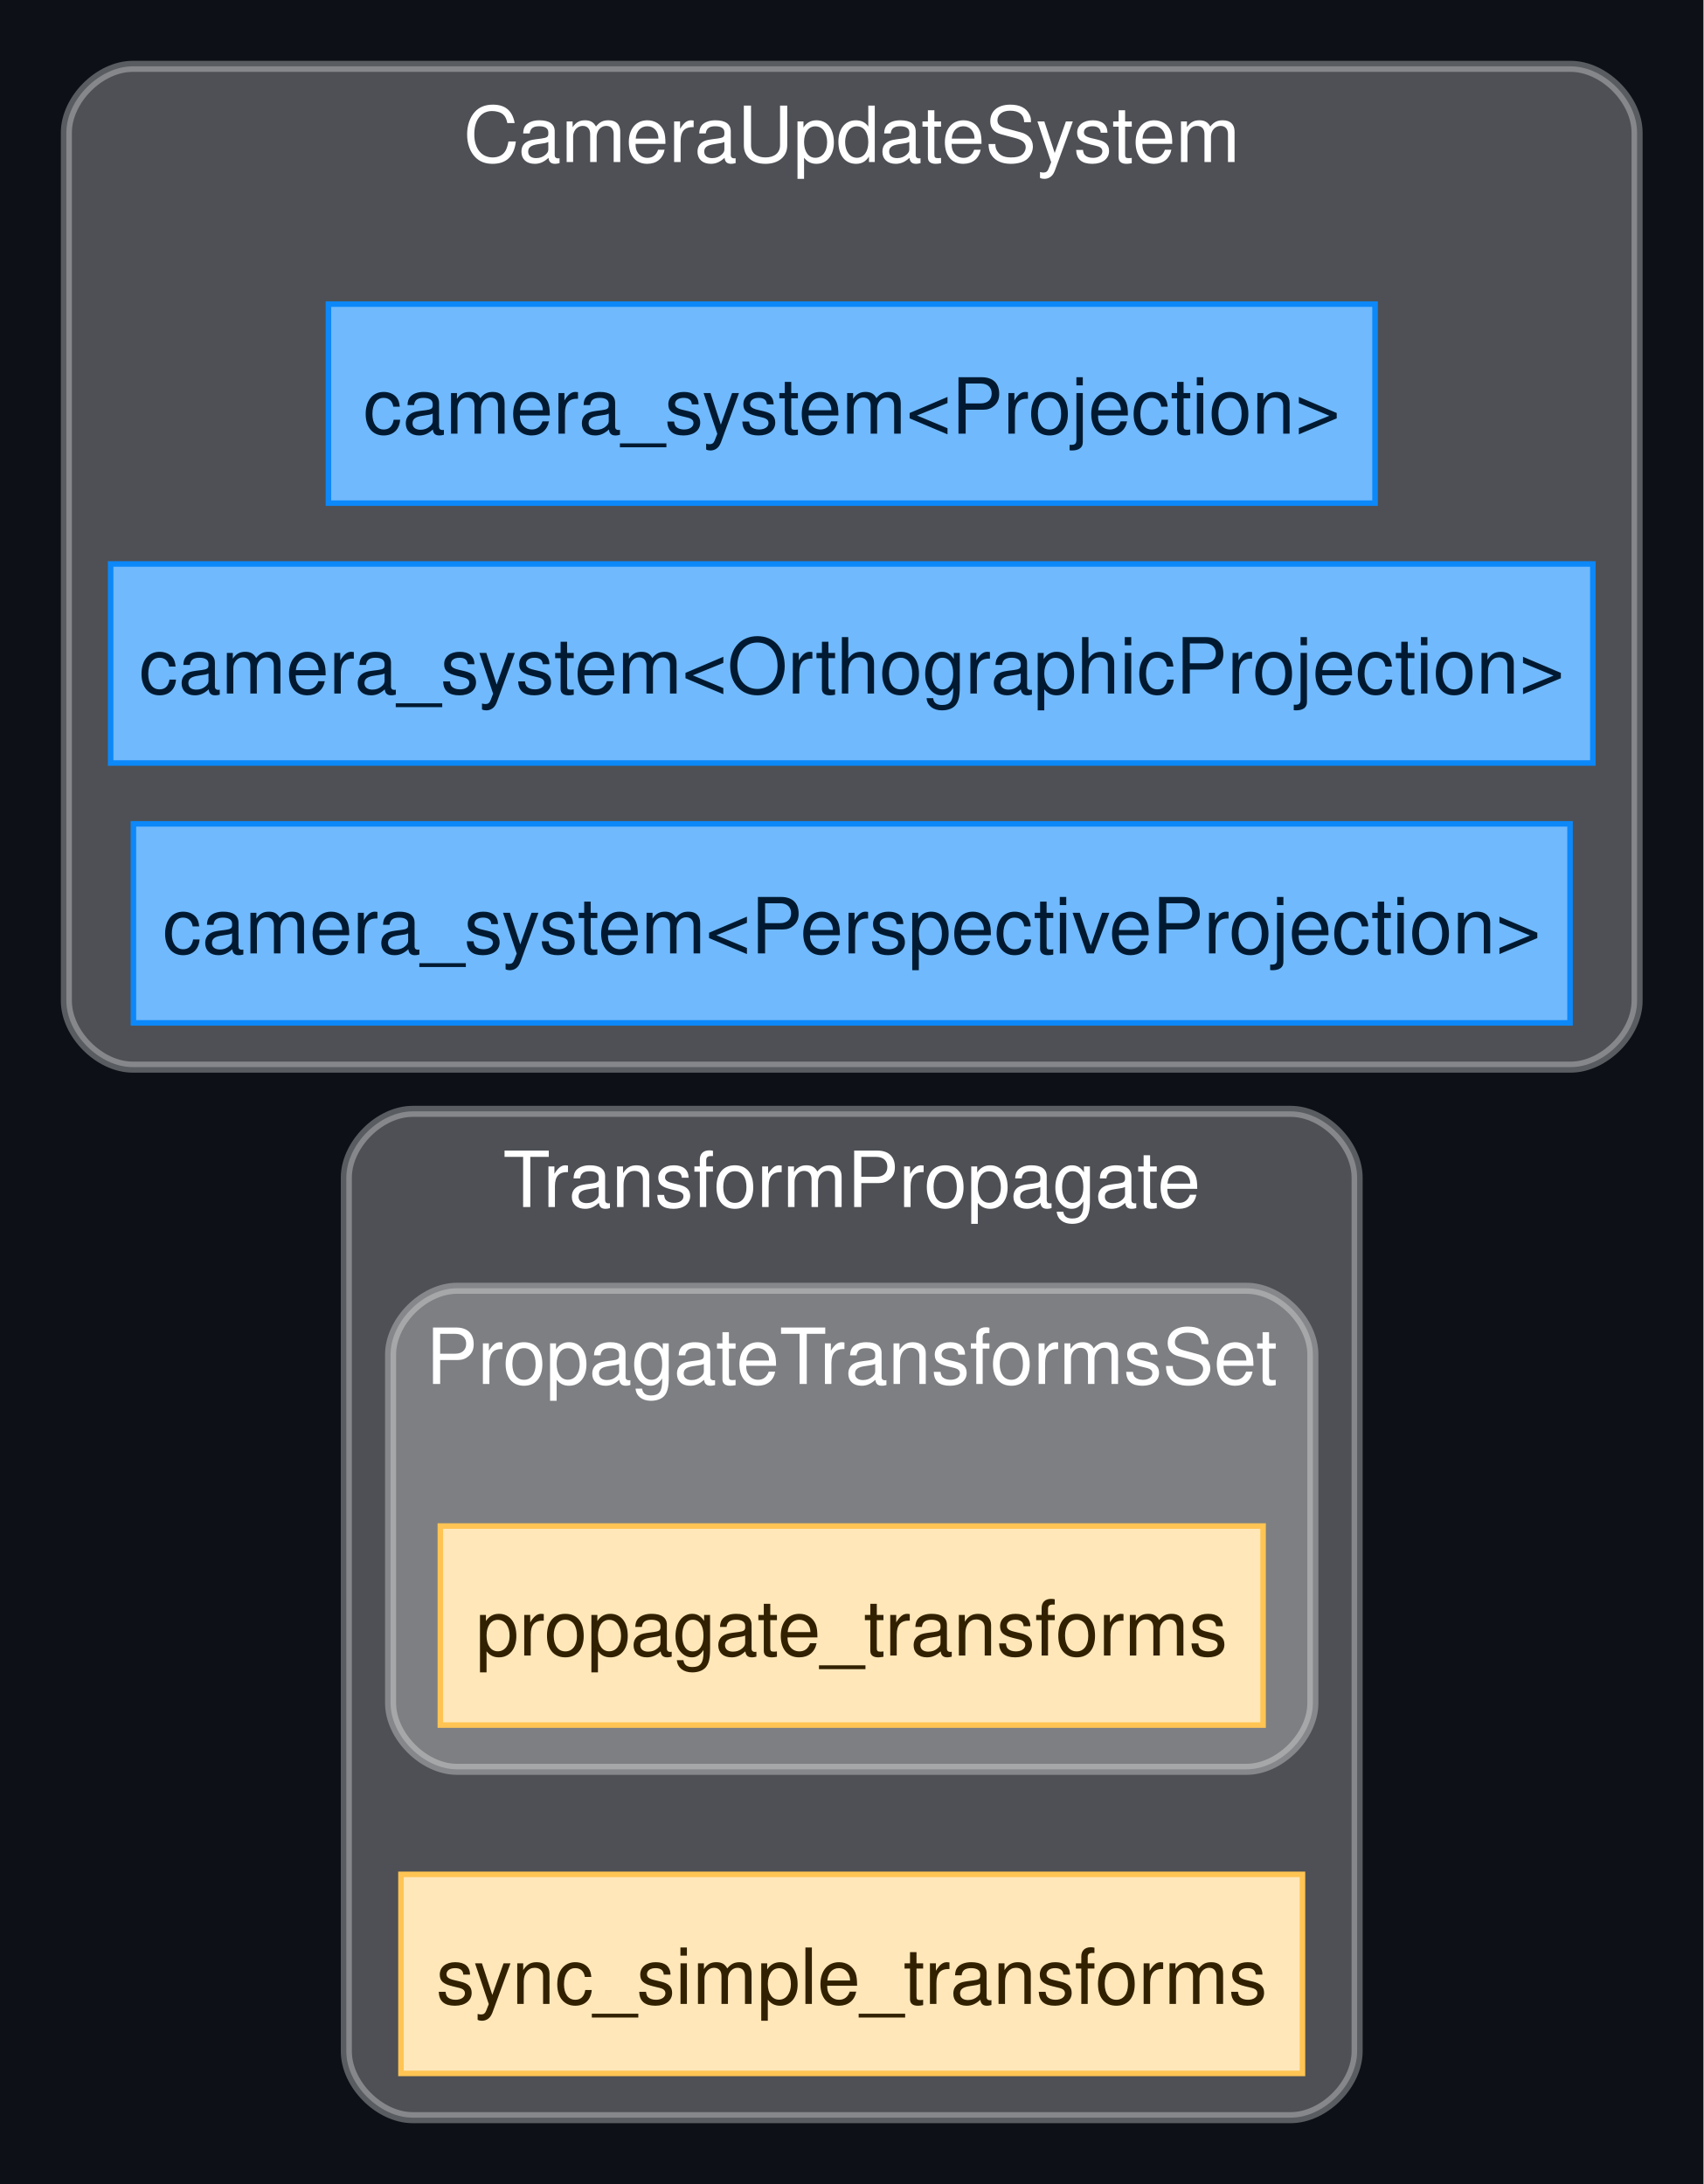
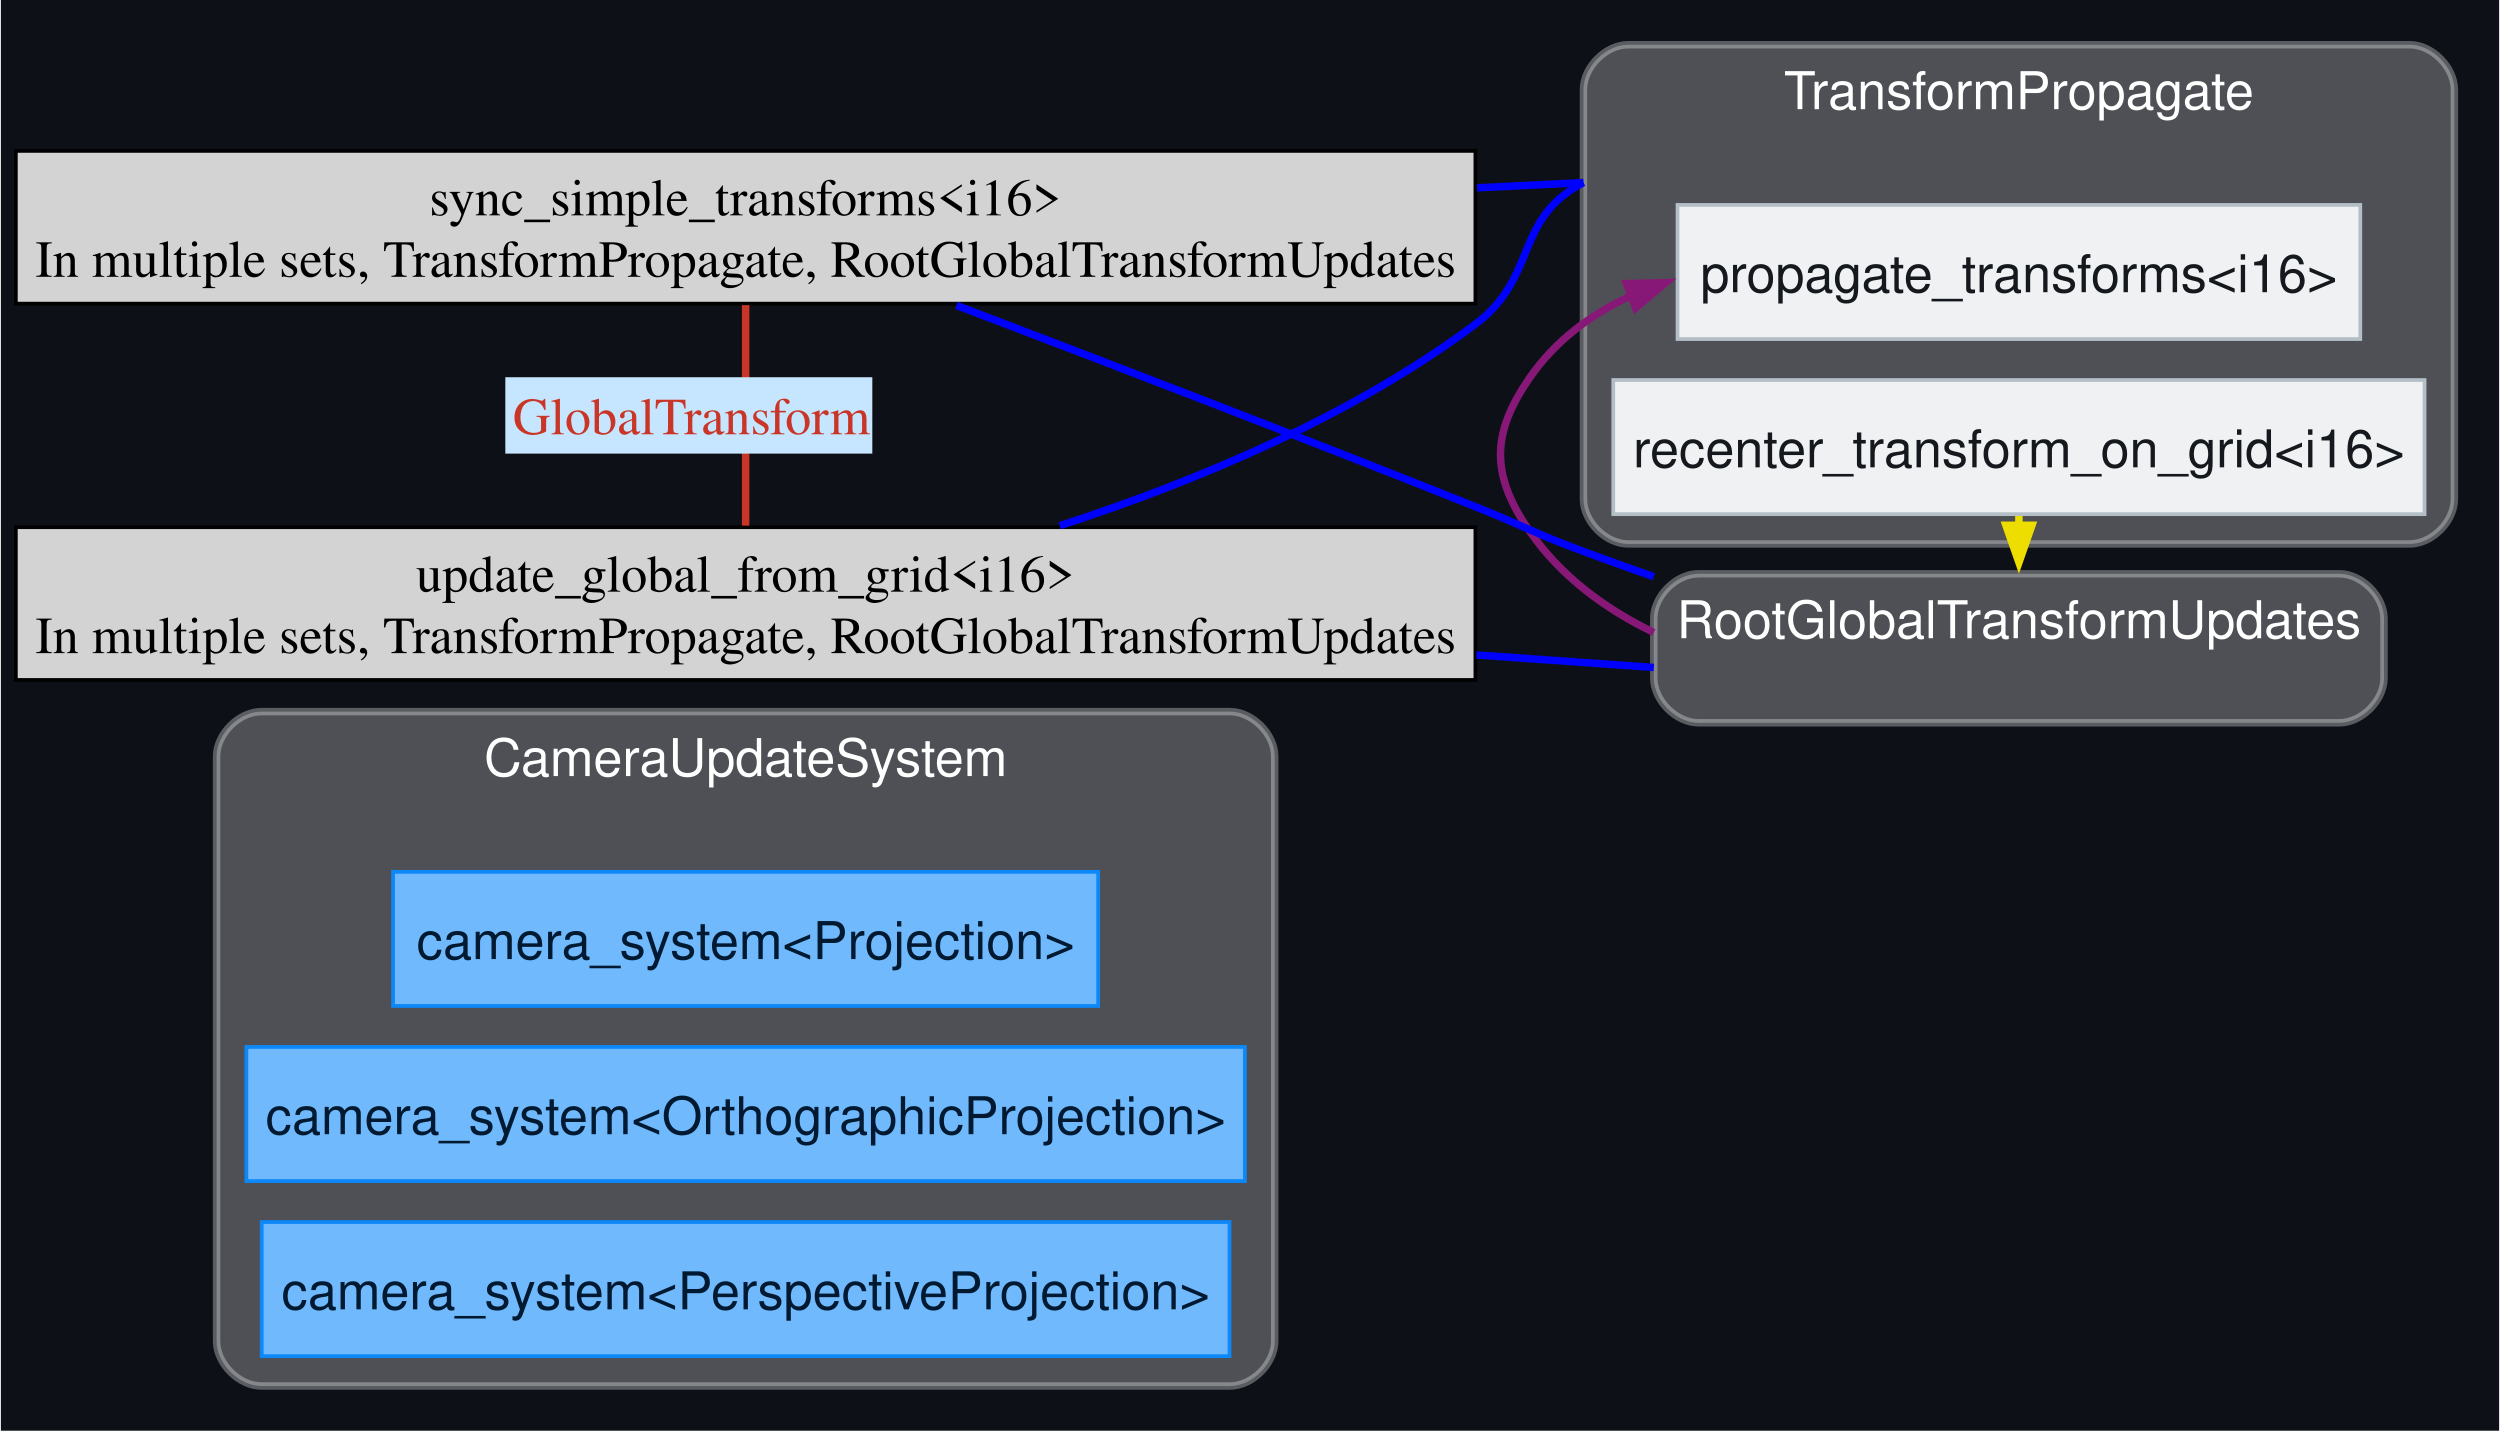
- <svg xmlns="http://www.w3.org/2000/svg" xmlns:xlink="http://www.w3.org/1999/xlink" width="308pt" height="395pt" viewBox="0.00 0.00 308.00 395.00">
-   <g id="graph0" class="graph" transform="scale(1 1) rotate(0) translate(4 391)">
-     <polygon fill="#0d1117" stroke="none" points="-4,4 -4,-391 304,-391 304,4 -4,4" />
+ <svg xmlns="http://www.w3.org/2000/svg" xmlns:xlink="http://www.w3.org/1999/xlink" width="671pt" height="384pt" viewBox="0.00 0.00 670.50 384.00">
+   <g id="graph0" class="graph" transform="scale(1 1) rotate(0) translate(4 380)">
+     <polygon fill="#0d1117" stroke="none" points="-4,4 -4,-380 666.5,-380 666.5,4 -4,4" />
    <g id="clust1" class="cluster">
      <g id="a_clust1">
-         <a xlink:title="TransformPropagate">
-           <path fill="#ffffff" fill-opacity="0.267" stroke="#ffffff" stroke-width="2" stroke-opacity="0.314" d="M70.62,-8C70.62,-8 229.38,-8 229.38,-8 235.38,-8 241.38,-14 241.38,-20 241.38,-20 241.38,-178 241.38,-178 241.38,-184 235.38,-190 229.38,-190 229.38,-190 70.62,-190 70.62,-190 64.62,-190 58.62,-184 58.62,-178 58.62,-178 58.62,-20 58.62,-20 58.62,-14 64.62,-8 70.62,-8" />
-           <text text-anchor="middle" x="150" y="-172.7" font-family="Helvetica,sans-Serif" font-size="14.00" fill="#ffffff">TransformPropagate</text>
+         <a xlink:title="CameraUpdateSystem">
+           <path fill="#ffffff" fill-opacity="0.267" stroke="#ffffff" stroke-width="2" stroke-opacity="0.314" d="M65.88,-8C65.88,-8 325.88,-8 325.88,-8 331.88,-8 337.88,-14 337.88,-20 337.88,-20 337.88,-177 337.88,-177 337.88,-183 331.88,-189 325.88,-189 325.88,-189 65.88,-189 65.88,-189 59.88,-189 53.88,-183 53.88,-177 53.88,-177 53.88,-20 53.88,-20 53.88,-14 59.88,-8 65.88,-8" />
+           <text text-anchor="middle" x="195.88" y="-171.7" font-family="Helvetica,sans-Serif" font-size="14.00" fill="#ffffff">CameraUpdateSystem</text>
        </a>
      </g>
    </g>
    <g id="clust2" class="cluster">
      <g id="a_clust2">
-         <a xlink:title="PropagateTransformsSet">
-           <path fill="#ffffff" fill-opacity="0.267" stroke="#ffffff" stroke-width="2" stroke-opacity="0.314" d="M78.62,-71C78.62,-71 221.38,-71 221.38,-71 227.38,-71 233.38,-77 233.38,-83 233.38,-83 233.38,-146 233.38,-146 233.38,-152 227.38,-158 221.38,-158 221.38,-158 78.62,-158 78.62,-158 72.62,-158 66.62,-152 66.62,-146 66.62,-146 66.62,-83 66.62,-83 66.62,-77 72.62,-71 78.62,-71" />
-           <text text-anchor="middle" x="150" y="-140.7" font-family="Helvetica,sans-Serif" font-size="14.00" fill="#ffffff">PropagateTransformsSet</text>
+         <a xlink:title="TransformPropagate">
+           <path fill="#ffffff" fill-opacity="0.267" stroke="#ffffff" stroke-width="2" stroke-opacity="0.314" d="M432.75,-234C432.75,-234 642.5,-234 642.5,-234 648.5,-234 654.5,-240 654.5,-246 654.5,-246 654.5,-356 654.5,-356 654.5,-362 648.5,-368 642.5,-368 642.5,-368 432.75,-368 432.75,-368 426.75,-368 420.75,-362 420.75,-356 420.75,-356 420.75,-246 420.75,-246 420.75,-240 426.75,-234 432.75,-234" />
+           <text text-anchor="middle" x="537.62" y="-350.7" font-family="Helvetica,sans-Serif" font-size="14.00" fill="#ffffff">TransformPropagate</text>
        </a>
      </g>
    </g>
    <g id="clust3" class="cluster">
      <g id="a_clust3">
-         <a xlink:title="CameraUpdateSystem">
-           <path fill="#ffffff" fill-opacity="0.267" stroke="#ffffff" stroke-width="2" stroke-opacity="0.314" d="M20,-198C20,-198 280,-198 280,-198 286,-198 292,-204 292,-210 292,-210 292,-367 292,-367 292,-373 286,-379 280,-379 280,-379 20,-379 20,-379 14,-379 8,-373 8,-367 8,-367 8,-210 8,-210 8,-204 14,-198 20,-198" />
-           <text text-anchor="middle" x="150" y="-361.7" font-family="Helvetica,sans-Serif" font-size="14.00" fill="#ffffff">CameraUpdateSystem</text>
+         <a xlink:title="RootGlobalTransformUpdates">
+           <path fill="#ffffff" fill-opacity="0.267" stroke="#ffffff" stroke-width="2" stroke-opacity="0.314" d="M451.62,-186C451.62,-186 623.62,-186 623.62,-186 629.62,-186 635.62,-192 635.62,-198 635.62,-198 635.62,-214 635.62,-214 635.62,-220 629.62,-226 623.62,-226 623.62,-226 451.62,-226 451.62,-226 445.62,-226 439.62,-220 439.62,-214 439.62,-214 439.62,-198 439.62,-198 439.62,-192 445.62,-186 451.62,-186" />
+           <text text-anchor="middle" x="537.62" y="-208.7" font-family="Helvetica,sans-Serif" font-size="14.00" fill="#ffffff">RootGlobalTransformUpdates</text>
+         </a>
+       </g>
+     </g>
+     <g id="node2" class="node">
+       <g id="a_node2">
+         <a xlink:title="bevy_render::camera::camera::camera_system&lt;bevy_render::camera::projection::Projection&gt;">
+           <polygon fill="#70b9fc" stroke="#0c88f9" points="290.5,-146 101.25,-146 101.25,-110 290.5,-110 290.5,-146" />
+           <text text-anchor="middle" x="195.88" y="-122.58" font-family="Helvetica,sans-Serif" font-size="14.00" fill="#011a31">camera_system&lt;Projection&gt;</text>
        </a>
      </g>
    </g>
    <g id="node3" class="node">
      <g id="a_node3">
-         <a xlink:title="bevy_transform::systems::propagate_transforms">
-           <polygon fill="#ffe7b9" stroke="#ffc453" points="224.38,-115 75.62,-115 75.62,-79 224.38,-79 224.38,-115" />
-           <text text-anchor="middle" x="150" y="-91.58" font-family="Helvetica,sans-Serif" font-size="14.00" fill="#322100">propagate_transforms</text>
+         <a xlink:title="bevy_render::camera::camera::camera_system&lt;bevy_render::camera::projection::OrthographicProjection&gt;">
+           <polygon fill="#70b9fc" stroke="#0c88f9" points="329.88,-99 61.88,-99 61.88,-63 329.88,-63 329.88,-99" />
+           <text text-anchor="middle" x="195.88" y="-75.58" font-family="Helvetica,sans-Serif" font-size="14.00" fill="#011a31">camera_system&lt;OrthographicProjection&gt;</text>
        </a>
      </g>
    </g>
    <g id="node4" class="node">
      <g id="a_node4">
-         <a xlink:title="bevy_transform::systems::sync_simple_transforms">
-           <polygon fill="#ffe7b9" stroke="#ffc453" points="231.5,-52 68.5,-52 68.5,-16 231.5,-16 231.5,-52" />
-           <text text-anchor="middle" x="150" y="-28.57" font-family="Helvetica,sans-Serif" font-size="14.00" fill="#322100">sync_simple_transforms</text>
+         <a xlink:title="bevy_render::camera::camera::camera_system&lt;bevy_render::camera::projection::PerspectiveProjection&gt;">
+           <polygon fill="#70b9fc" stroke="#0c88f9" points="325.75,-52 66,-52 66,-16 325.75,-16 325.75,-52" />
+           <text text-anchor="middle" x="195.88" y="-28.57" font-family="Helvetica,sans-Serif" font-size="14.00" fill="#011a31">camera_system&lt;PerspectiveProjection&gt;</text>
        </a>
      </g>
    </g>
    <g id="node6" class="node">
      <g id="a_node6">
-         <a xlink:title="bevy_render::camera::camera::camera_system&lt;bevy_render::camera::projection::Projection&gt;">
-           <polygon fill="#70b9fc" stroke="#0c88f9" points="244.62,-336 55.38,-336 55.38,-300 244.62,-300 244.62,-336" />
-           <text text-anchor="middle" x="150" y="-312.57" font-family="Helvetica,sans-Serif" font-size="14.00" fill="#011a31">camera_system&lt;Projection&gt;</text>
+         <a xlink:title="big_space::recenter_transform_on_grid&lt;i16&gt;">
+           <polygon fill="#eff1f3" stroke="#b4bec7" points="646.5,-278 428.75,-278 428.75,-242 646.5,-242 646.5,-278" />
+           <text text-anchor="middle" x="537.62" y="-254.57" font-family="Helvetica,sans-Serif" font-size="14.00" fill="#15191d">recenter_transform_on_grid&lt;i16&gt;</text>
+         </a>
+       </g>
+     </g>
+     <g id="edge5" class="edge">
+       <g id="a_edge5">
+         <a xlink:title="recenter_transform_on_grid&lt;i16&gt; → RootGlobalTransformUpdates">
+           <path fill="none" stroke="#eede00" stroke-width="2" d="M537.62,-241.51C537.62,-240.54 537.62,-239.57 537.62,-238.6" />
+           <polygon fill="#eede00" stroke="#eede00" stroke-width="2" points="541.13,-239.02 537.63,-229.02 534.13,-239.02 541.13,-239.02" />
        </a>
      </g>
    </g>
    <g id="node7" class="node">
      <g id="a_node7">
-         <a xlink:title="bevy_render::camera::camera::camera_system&lt;bevy_render::camera::projection::OrthographicProjection&gt;">
-           <polygon fill="#70b9fc" stroke="#0c88f9" points="284,-289 16,-289 16,-253 284,-253 284,-289" />
-           <text text-anchor="middle" x="150" y="-265.57" font-family="Helvetica,sans-Serif" font-size="14.00" fill="#011a31">camera_system&lt;OrthographicProjection&gt;</text>
+         <a xlink:title="big_space::propagation::propagate_transforms&lt;i16&gt;">
+           <polygon fill="#eff1f3" stroke="#b4bec7" points="629.25,-325 446,-325 446,-289 629.25,-289 629.25,-325" />
+           <text text-anchor="middle" x="537.62" y="-301.57" font-family="Helvetica,sans-Serif" font-size="14.00" fill="#15191d">propagate_transforms&lt;i16&gt;</text>
        </a>
      </g>
    </g>
-     <g id="node8" class="node">
-       <g id="a_node8">
-         <a xlink:title="bevy_render::camera::camera::camera_system&lt;bevy_render::camera::projection::PerspectiveProjection&gt;">
-           <polygon fill="#70b9fc" stroke="#0c88f9" points="279.88,-242 20.12,-242 20.12,-206 279.88,-206 279.88,-242" />
-           <text text-anchor="middle" x="150" y="-218.57" font-family="Helvetica,sans-Serif" font-size="14.00" fill="#011a31">camera_system&lt;PerspectiveProjection&gt;</text>
+     <g id="edge6" class="edge">
+       <g id="a_edge6">
+         <a xlink:title="RootGlobalTransformUpdates → propagate_transforms&lt;i16&gt;">
+           <path fill="none" stroke="#881877" stroke-width="2" d="M439.63,-210.24C426.43,-216.63 414.59,-225.42 406.25,-237.5 395.9,-252.5 395.9,-263.5 406.25,-278.5 413.16,-288.52 422.71,-295.63 433.53,-300.62" />
+           <polygon fill="#881877" stroke="#881877" stroke-width="2" points="432.28,-303.89 442.88,-304.15 434.76,-297.34 432.28,-303.89" />
+         </a>
+       </g>
+     </g>
+     <g id="node9" class="node">
+       <g id="a_node9">
+         <a xlink:title="big_space::sync_simple_transforms&lt;i16&gt;">
+           <polygon fill="lightgrey" stroke="black" points="391.75,-339.5 0,-339.5 0,-298.5 391.75,-298.5 391.75,-339.5" />
+           <text text-anchor="middle" x="195.88" y="-322.2" font-family="Times,serif" font-size="14.00">sync_simple_transforms&lt;i16&gt;</text>
+           <text text-anchor="middle" x="195.88" y="-305.7" font-family="Times,serif" font-size="14.00">In multiple sets, TransformPropagate, RootGlobalTransformUpdates</text>
+         </a>
+       </g>
+     </g>
+     <g id="edge1" class="edge">
+       <path fill="none" stroke="blue" stroke-width="2" d="M392.23,-329.59C401.87,-330.08 411.42,-330.55 420.75,-331" />
+     </g>
+     <g id="edge2" class="edge">
+       <path fill="none" stroke="blue" stroke-width="2" d="M252.46,-298.03C291.52,-283.19 344.95,-262.68 391.75,-244 404.7,-238.83 407.67,-236.84 420.75,-232 426.88,-229.73 433.22,-227.45 439.63,-225.21" />
+     </g>
+     <g id="node10" class="node">
+       <g id="a_node10">
+         <a xlink:title="big_space::update_global_from_grid&lt;i16&gt;">
+           <polygon fill="lightgrey" stroke="black" points="391.75,-238.5 0,-238.5 0,-197.5 391.75,-197.5 391.75,-238.5" />
+           <text text-anchor="middle" x="195.88" y="-221.2" font-family="Times,serif" font-size="14.00">update_global_from_grid&lt;i16&gt;</text>
+           <text text-anchor="middle" x="195.88" y="-204.7" font-family="Times,serif" font-size="14.00">In multiple sets, TransformPropagate, RootGlobalTransformUpdates</text>
+         </a>
+       </g>
+     </g>
+     <g id="edge3" class="edge">
+       <path fill="none" stroke="blue" stroke-width="2" d="M280.19,-238.91C316.79,-250.79 358.83,-268.32 391.75,-293 408.75,-305.74 401.92,-321.17 420.75,-331" />
+     </g>
+     <g id="edge4" class="edge">
+       <path fill="none" stroke="blue" stroke-width="2" d="M392.05,-204.21C408.44,-203.06 424.51,-201.92 439.63,-200.85" />
+     </g>
+     <g id="edge7" class="edge">
+       <path fill="none" stroke="#c93526" stroke-width="2" d="M195.88,-238.93C195.88,-256.26 195.88,-280.77 195.88,-298.1" />
+       <g id="a_edge7-label">
+         <a xlink:title="update_global_from_grid&lt;i16&gt; — sync_simple_transforms&lt;i16&gt;">
+           <polygon fill="#c6e6ff" stroke="none" points="131.38,-258.25 131.38,-278.75 229.88,-278.75 229.88,-258.25 131.38,-258.25" />
+           <text text-anchor="start" x="133.38" y="-263.45" font-family="Times,serif" font-size="14.00" fill="#c93526">GlobalTransform</text>
        </a>
      </g>
    </g>
  </g>
</svg>
